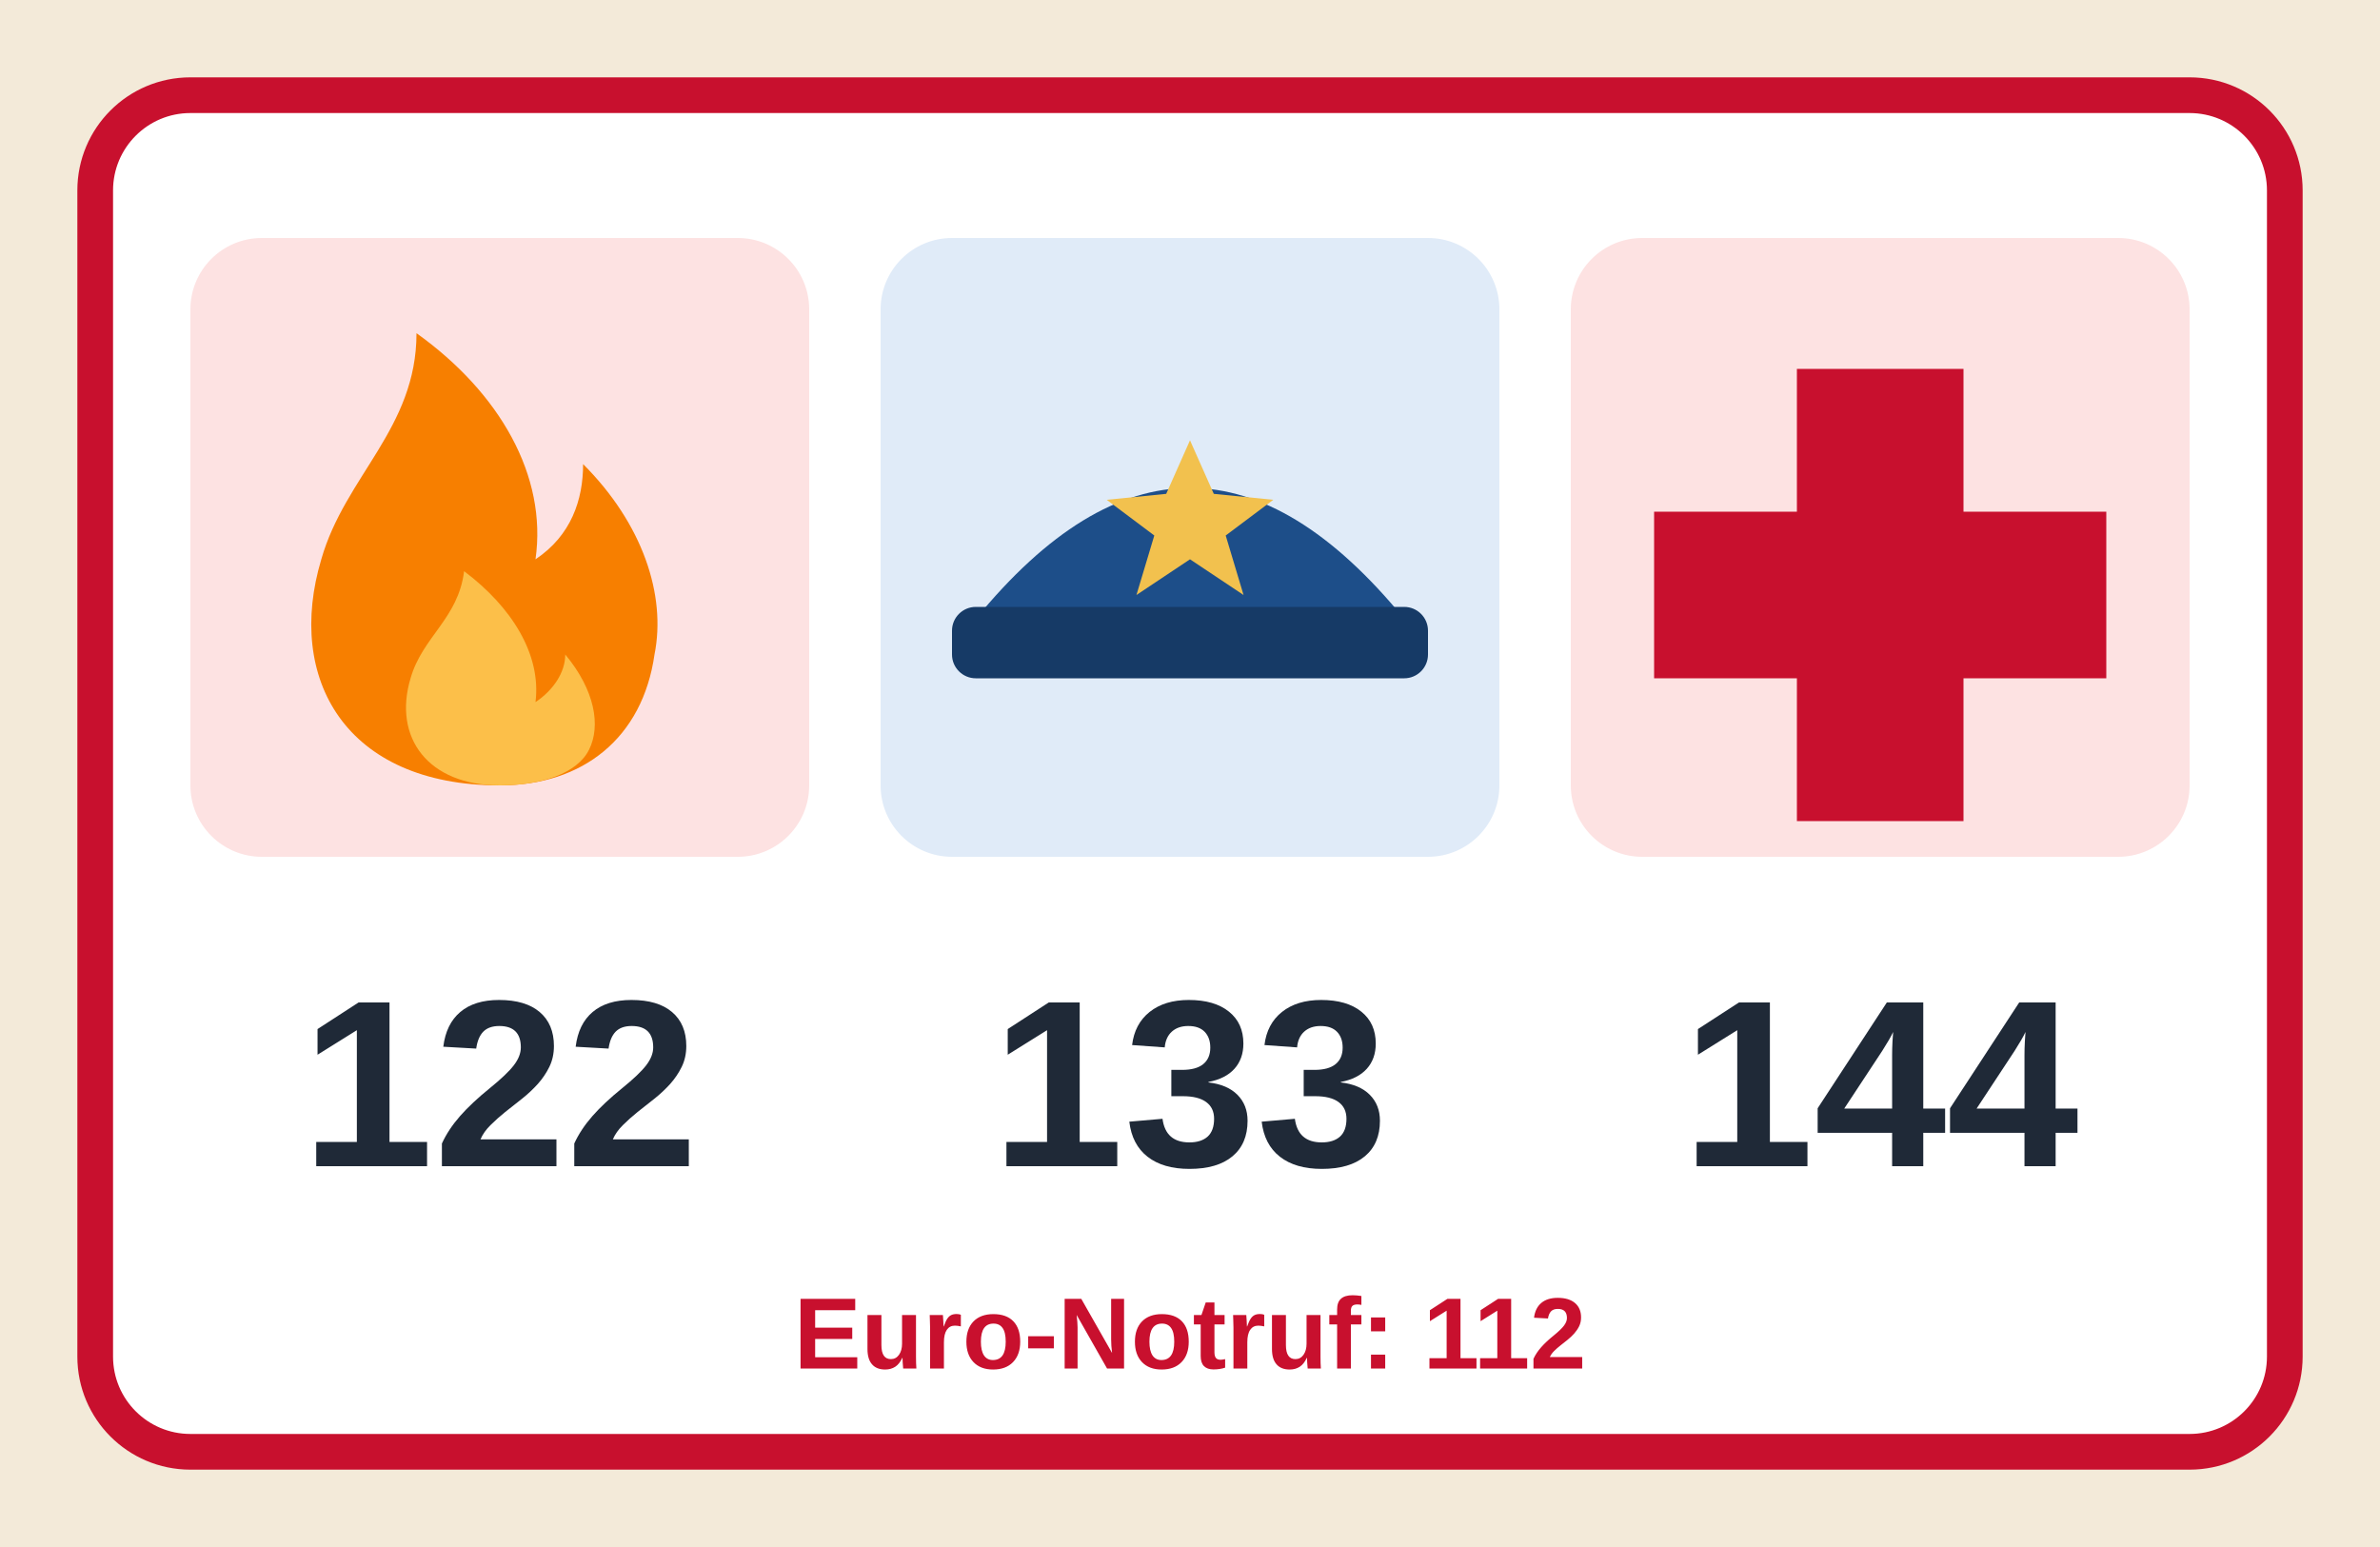
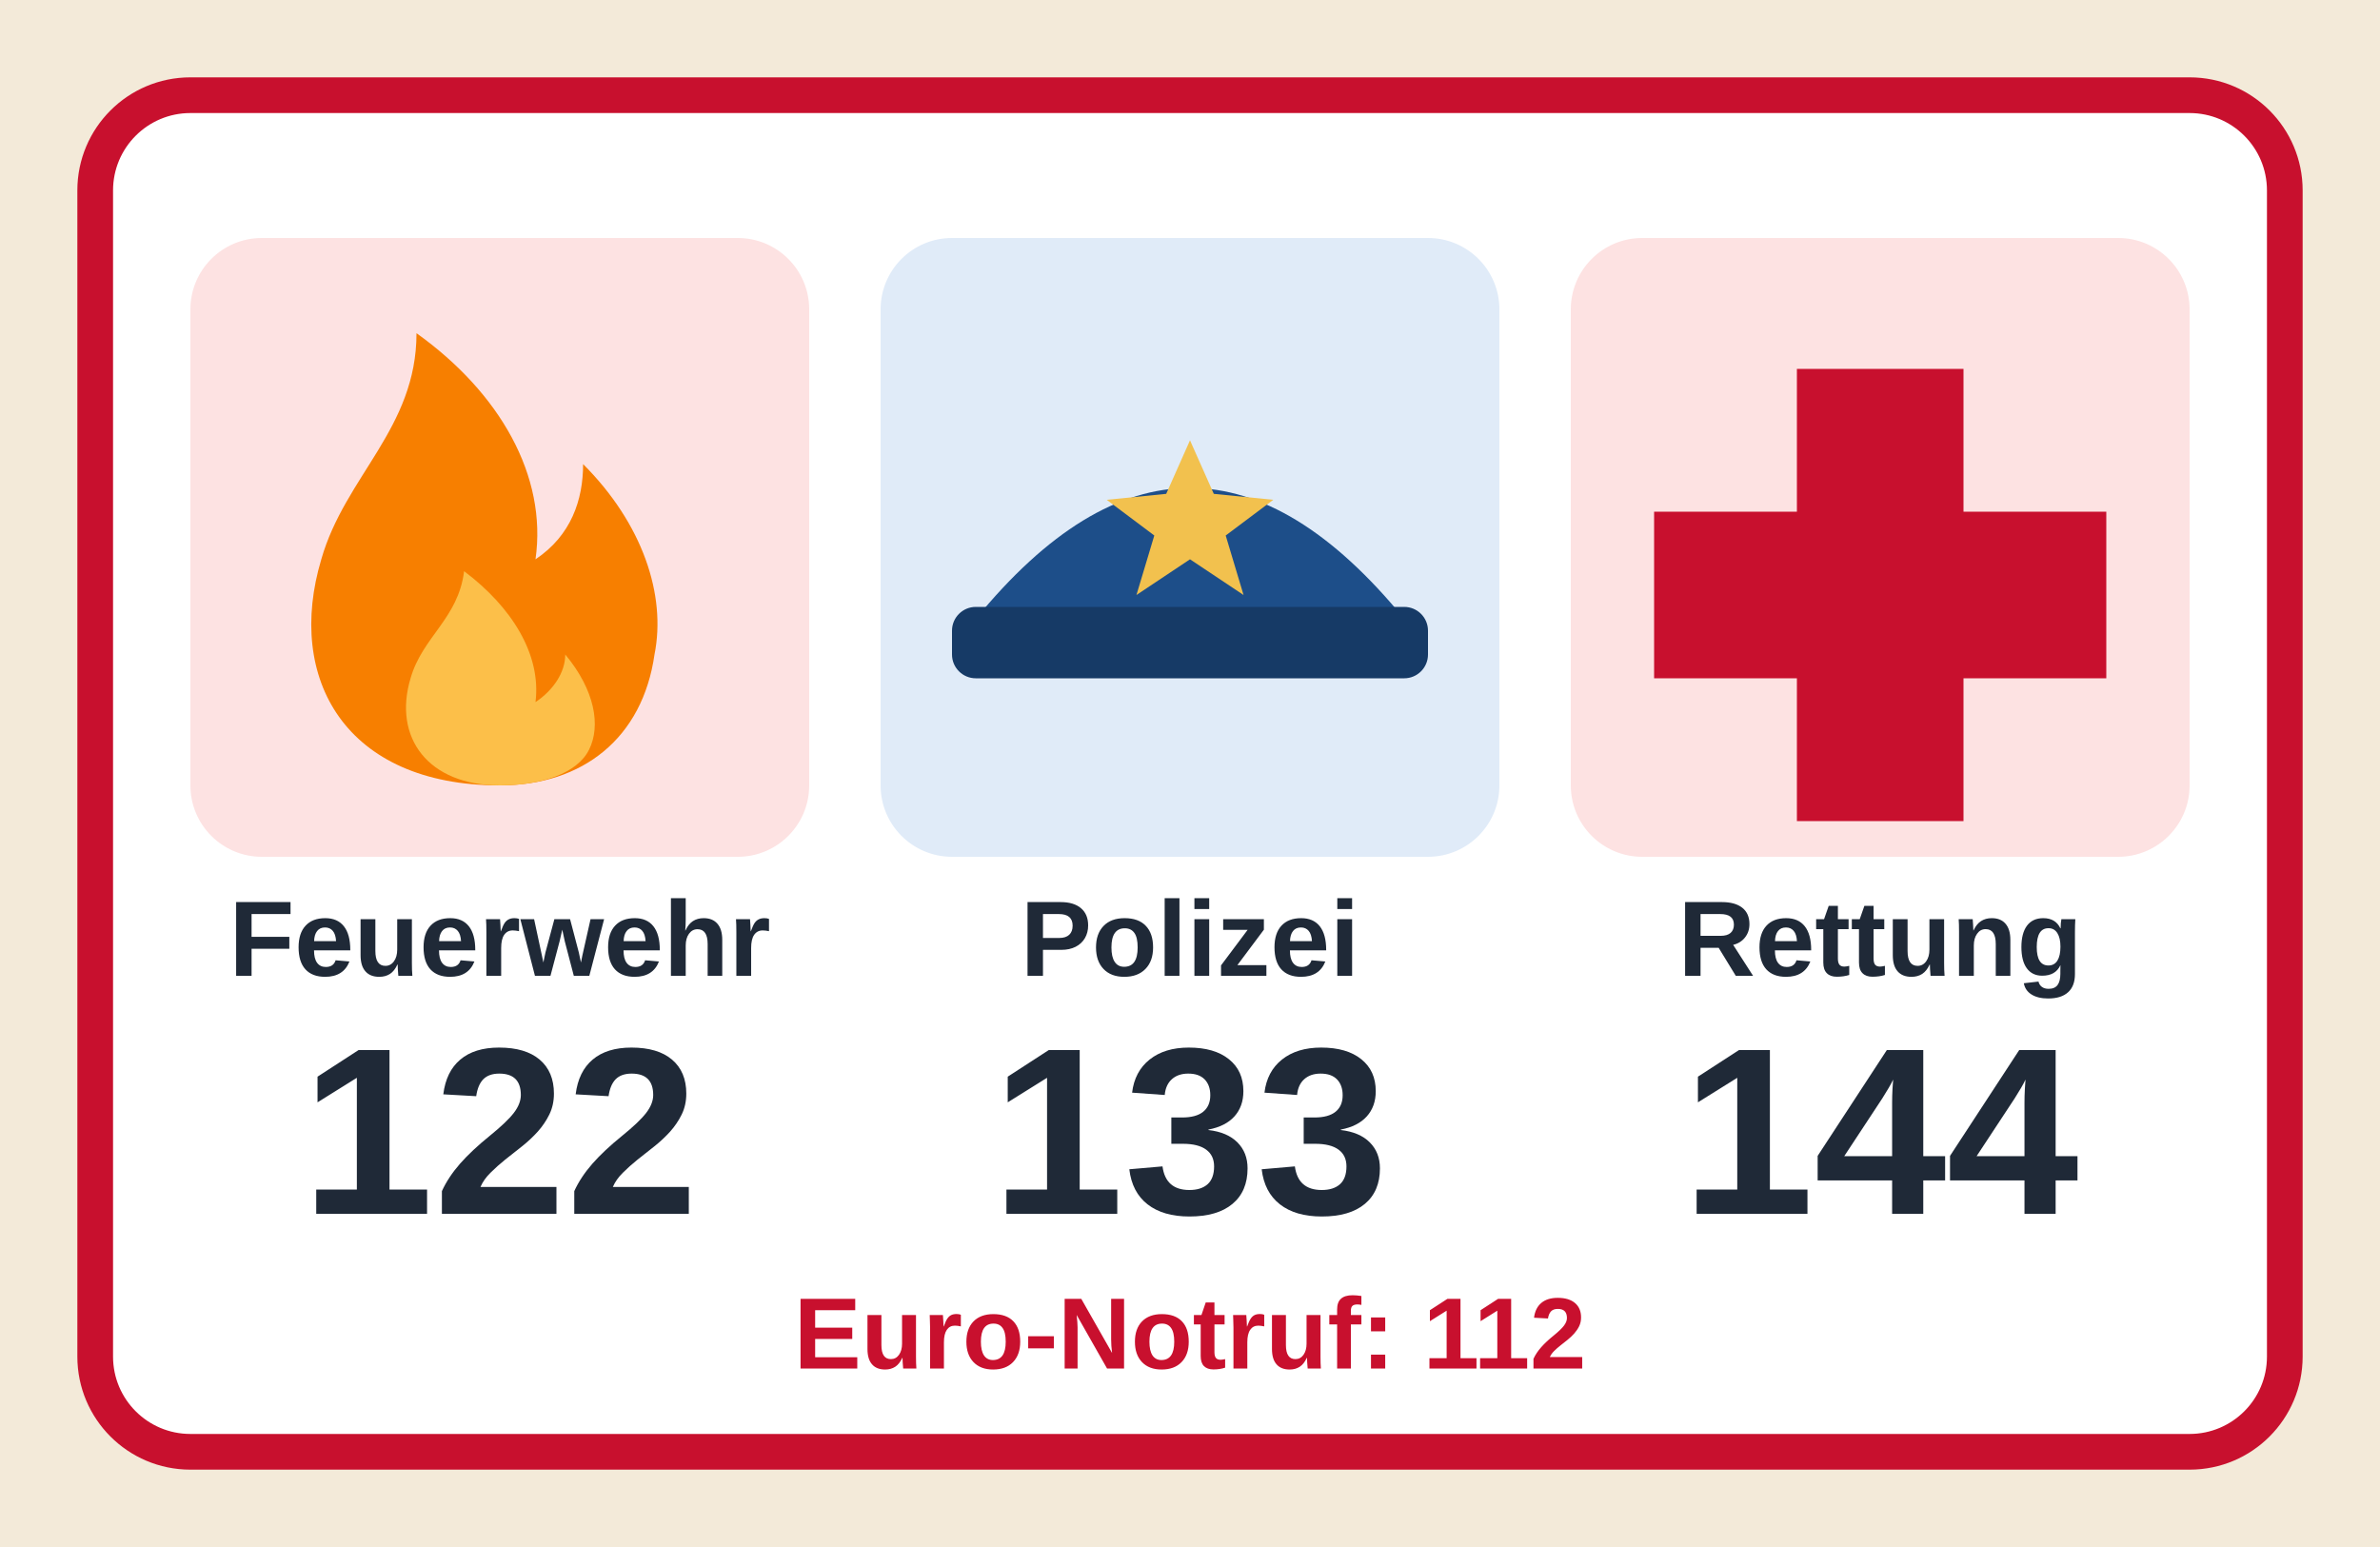
<svg xmlns="http://www.w3.org/2000/svg" viewBox="0 0 400 260" role="img" font-family="Arial, sans-serif">
  <rect width="400" height="260" fill="#f3ead9" />
  <rect x="16" y="16" width="368" height="228" rx="16" fill="#fff" stroke="#c8102e" stroke-width="6" />
  <rect x="32" y="40" width="104" height="104" rx="12" fill="#fde2e2" />
  <path d="M84 132c-26 0-36-18-30-38 4-14 16-22 16-38 14 10 22 24 20 38 6-4 8-10 8-16 10 10 14 22 12 32-2 14-12 22-26 22z" fill="#f77f00" />
  <path d="M84 132c-12 0-18-8-15-18 2-7 8-10 9-18 8 6 13 14 12 22 3-2 5-5 5-8 5 6 6 12 4 16-2 4-8 6-15 6z" fill="#fcbf49" />
  <rect x="148" y="40" width="104" height="104" rx="12" fill="#e0ebf8" />
  <path d="M164 104q36-44 72 0z" fill="#1d4e89" />
  <rect x="160" y="102" width="80" height="12" rx="4" fill="#163a66" />
  <path d="M200 74l4 9 10 1-8 6 3 10-9-6-9 6 3-10-8-6 10-1z" fill="#f2c14e" />
  <rect x="264" y="40" width="104" height="104" rx="12" fill="#fde2e2" />
  <path d="M302 62h28v24h24v28h-24v24h-28v-24h-24v-28h24z" fill="#c8102e" />
  <g font-size="40" font-weight="bold" fill="#1f2937" text-anchor="middle">
-     <text x="84" y="196">122</text>
-     <text x="200" y="196">133</text>
-     <text x="316" y="196">144</text>
+     <text x="84" y="204">122</text>
+     <text x="200" y="204">133</text>
+     <text x="316" y="204">144</text>
+   </g>
+   <g font-size="18" font-weight="bold" fill="#1f2937" text-anchor="middle">
+     <text x="84" y="164">Feuerwehr</text>
+     <text x="200" y="164">Polizei</text>
+     <text x="316" y="164">Rettung</text>
  </g>
  <text x="200" y="230" font-size="17" font-weight="bold" fill="#c8102e" text-anchor="middle">Euro-Notruf: 112</text>
</svg>
